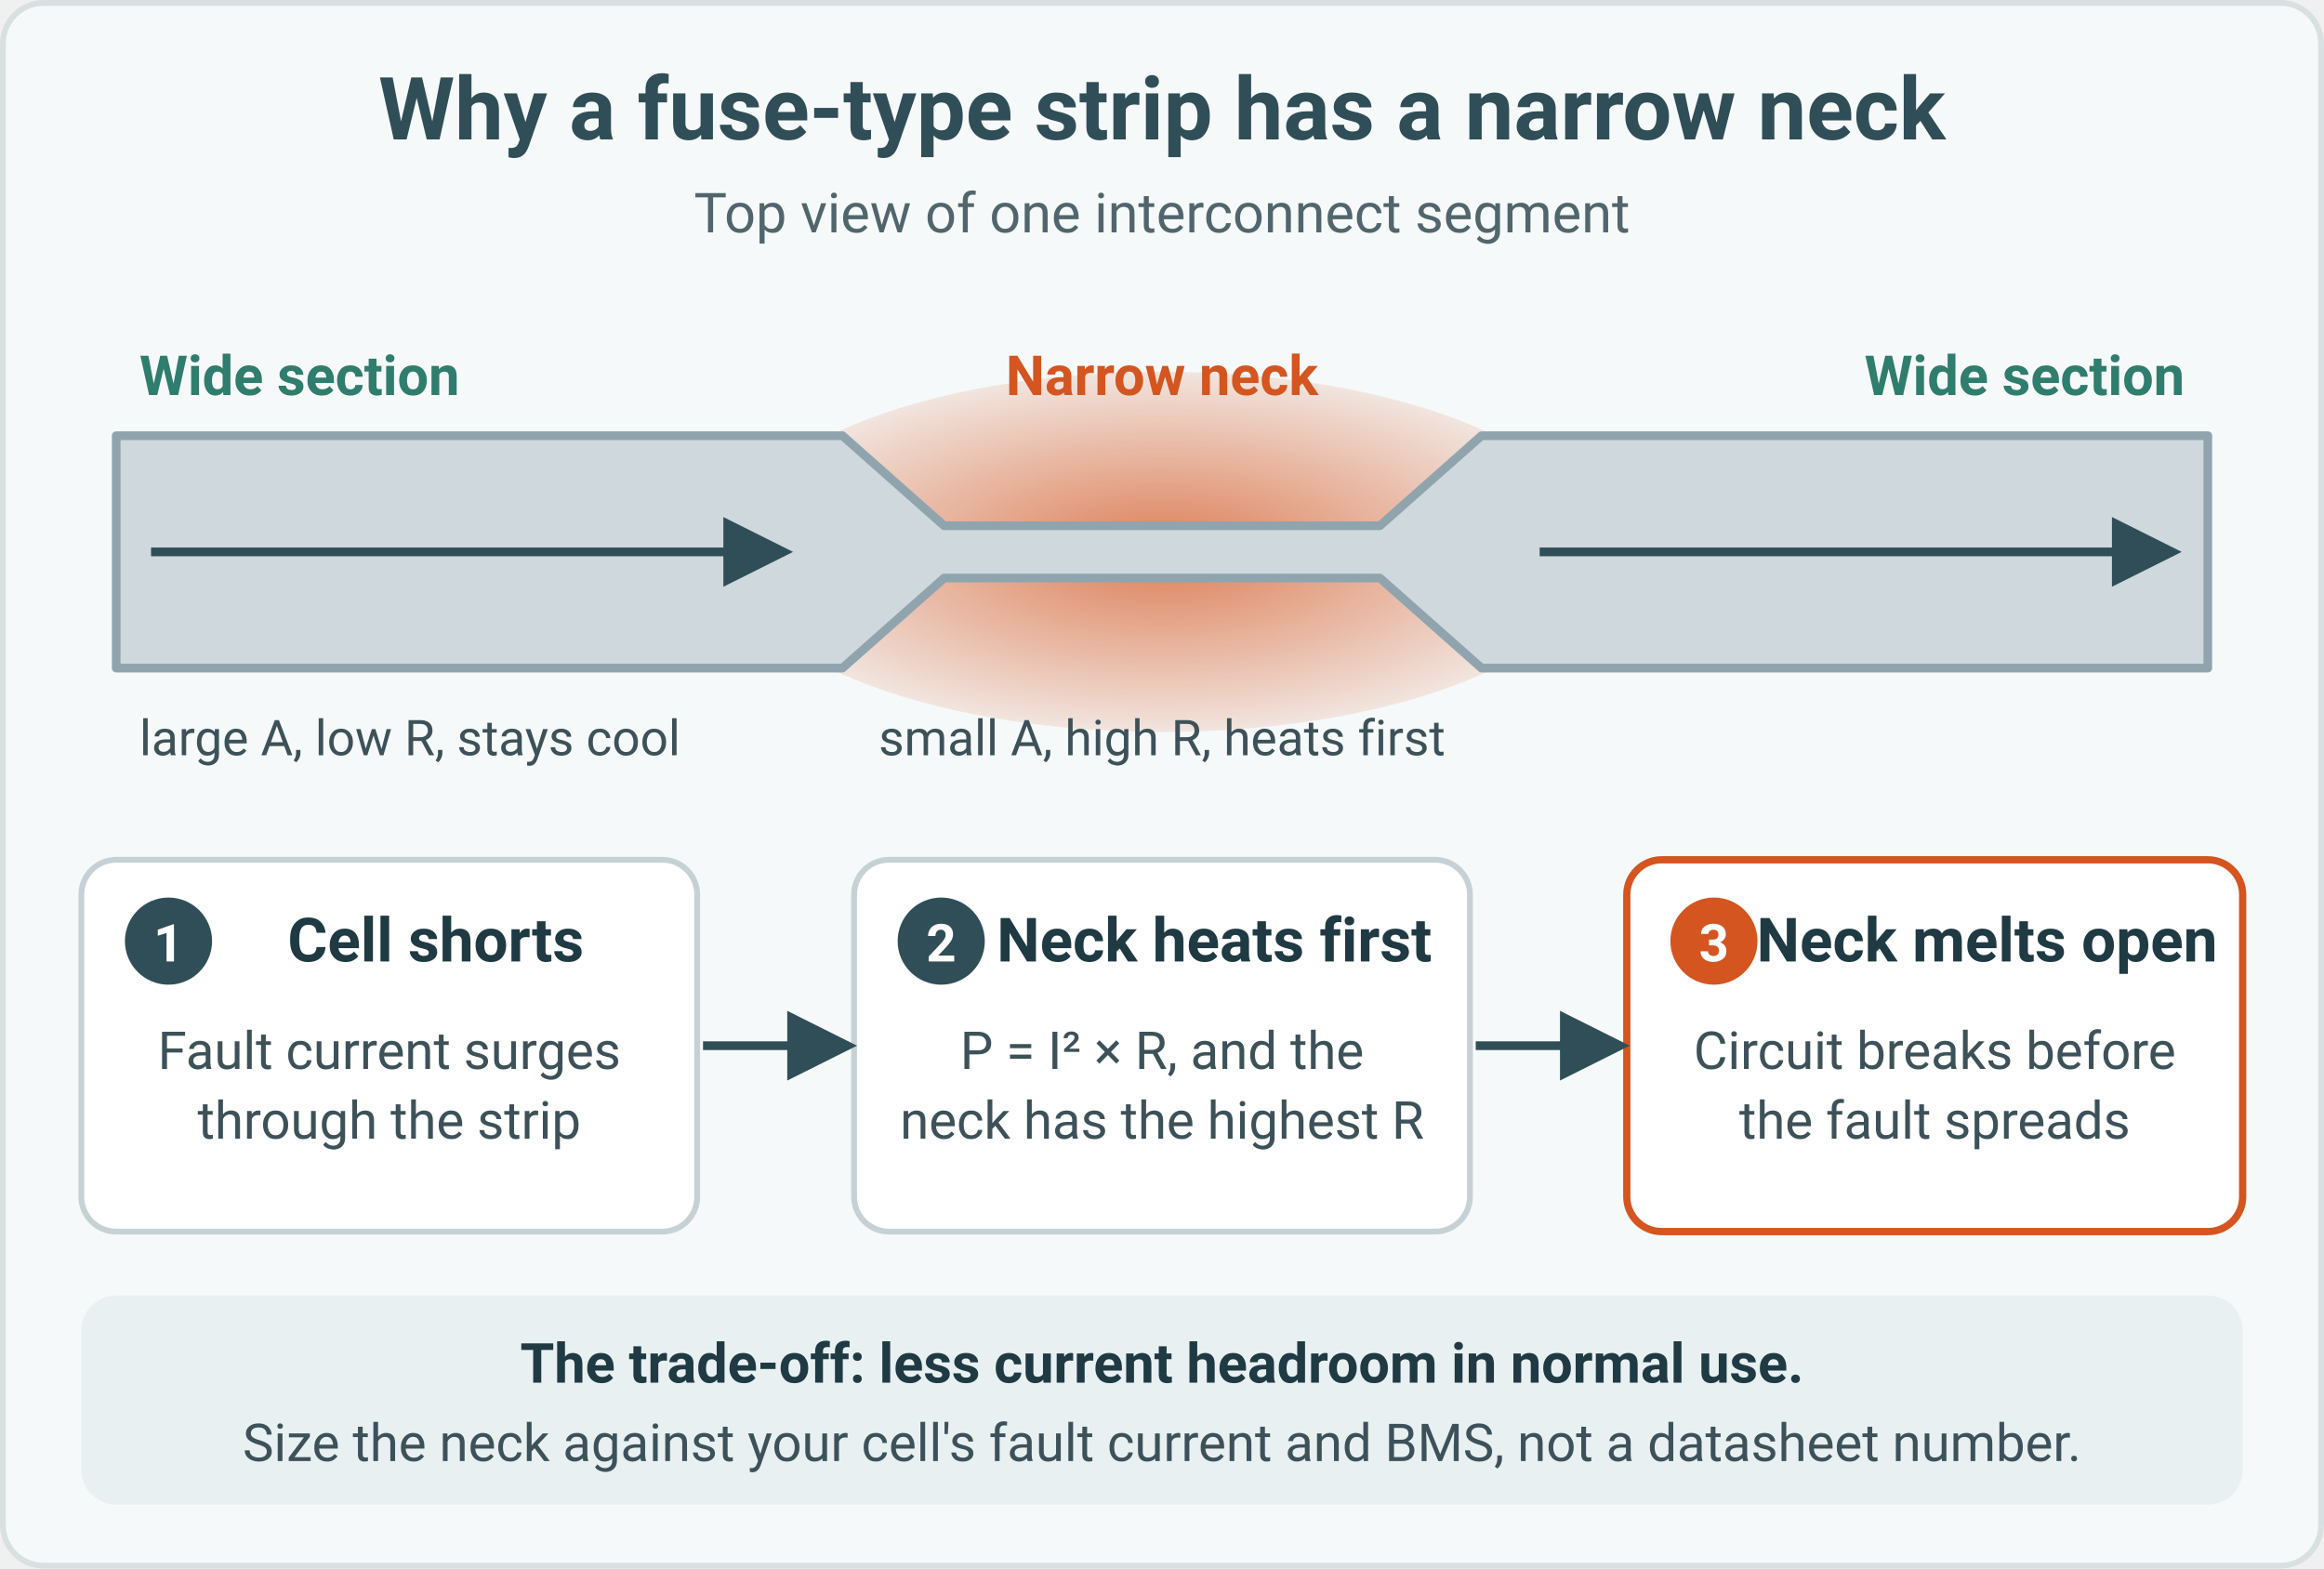
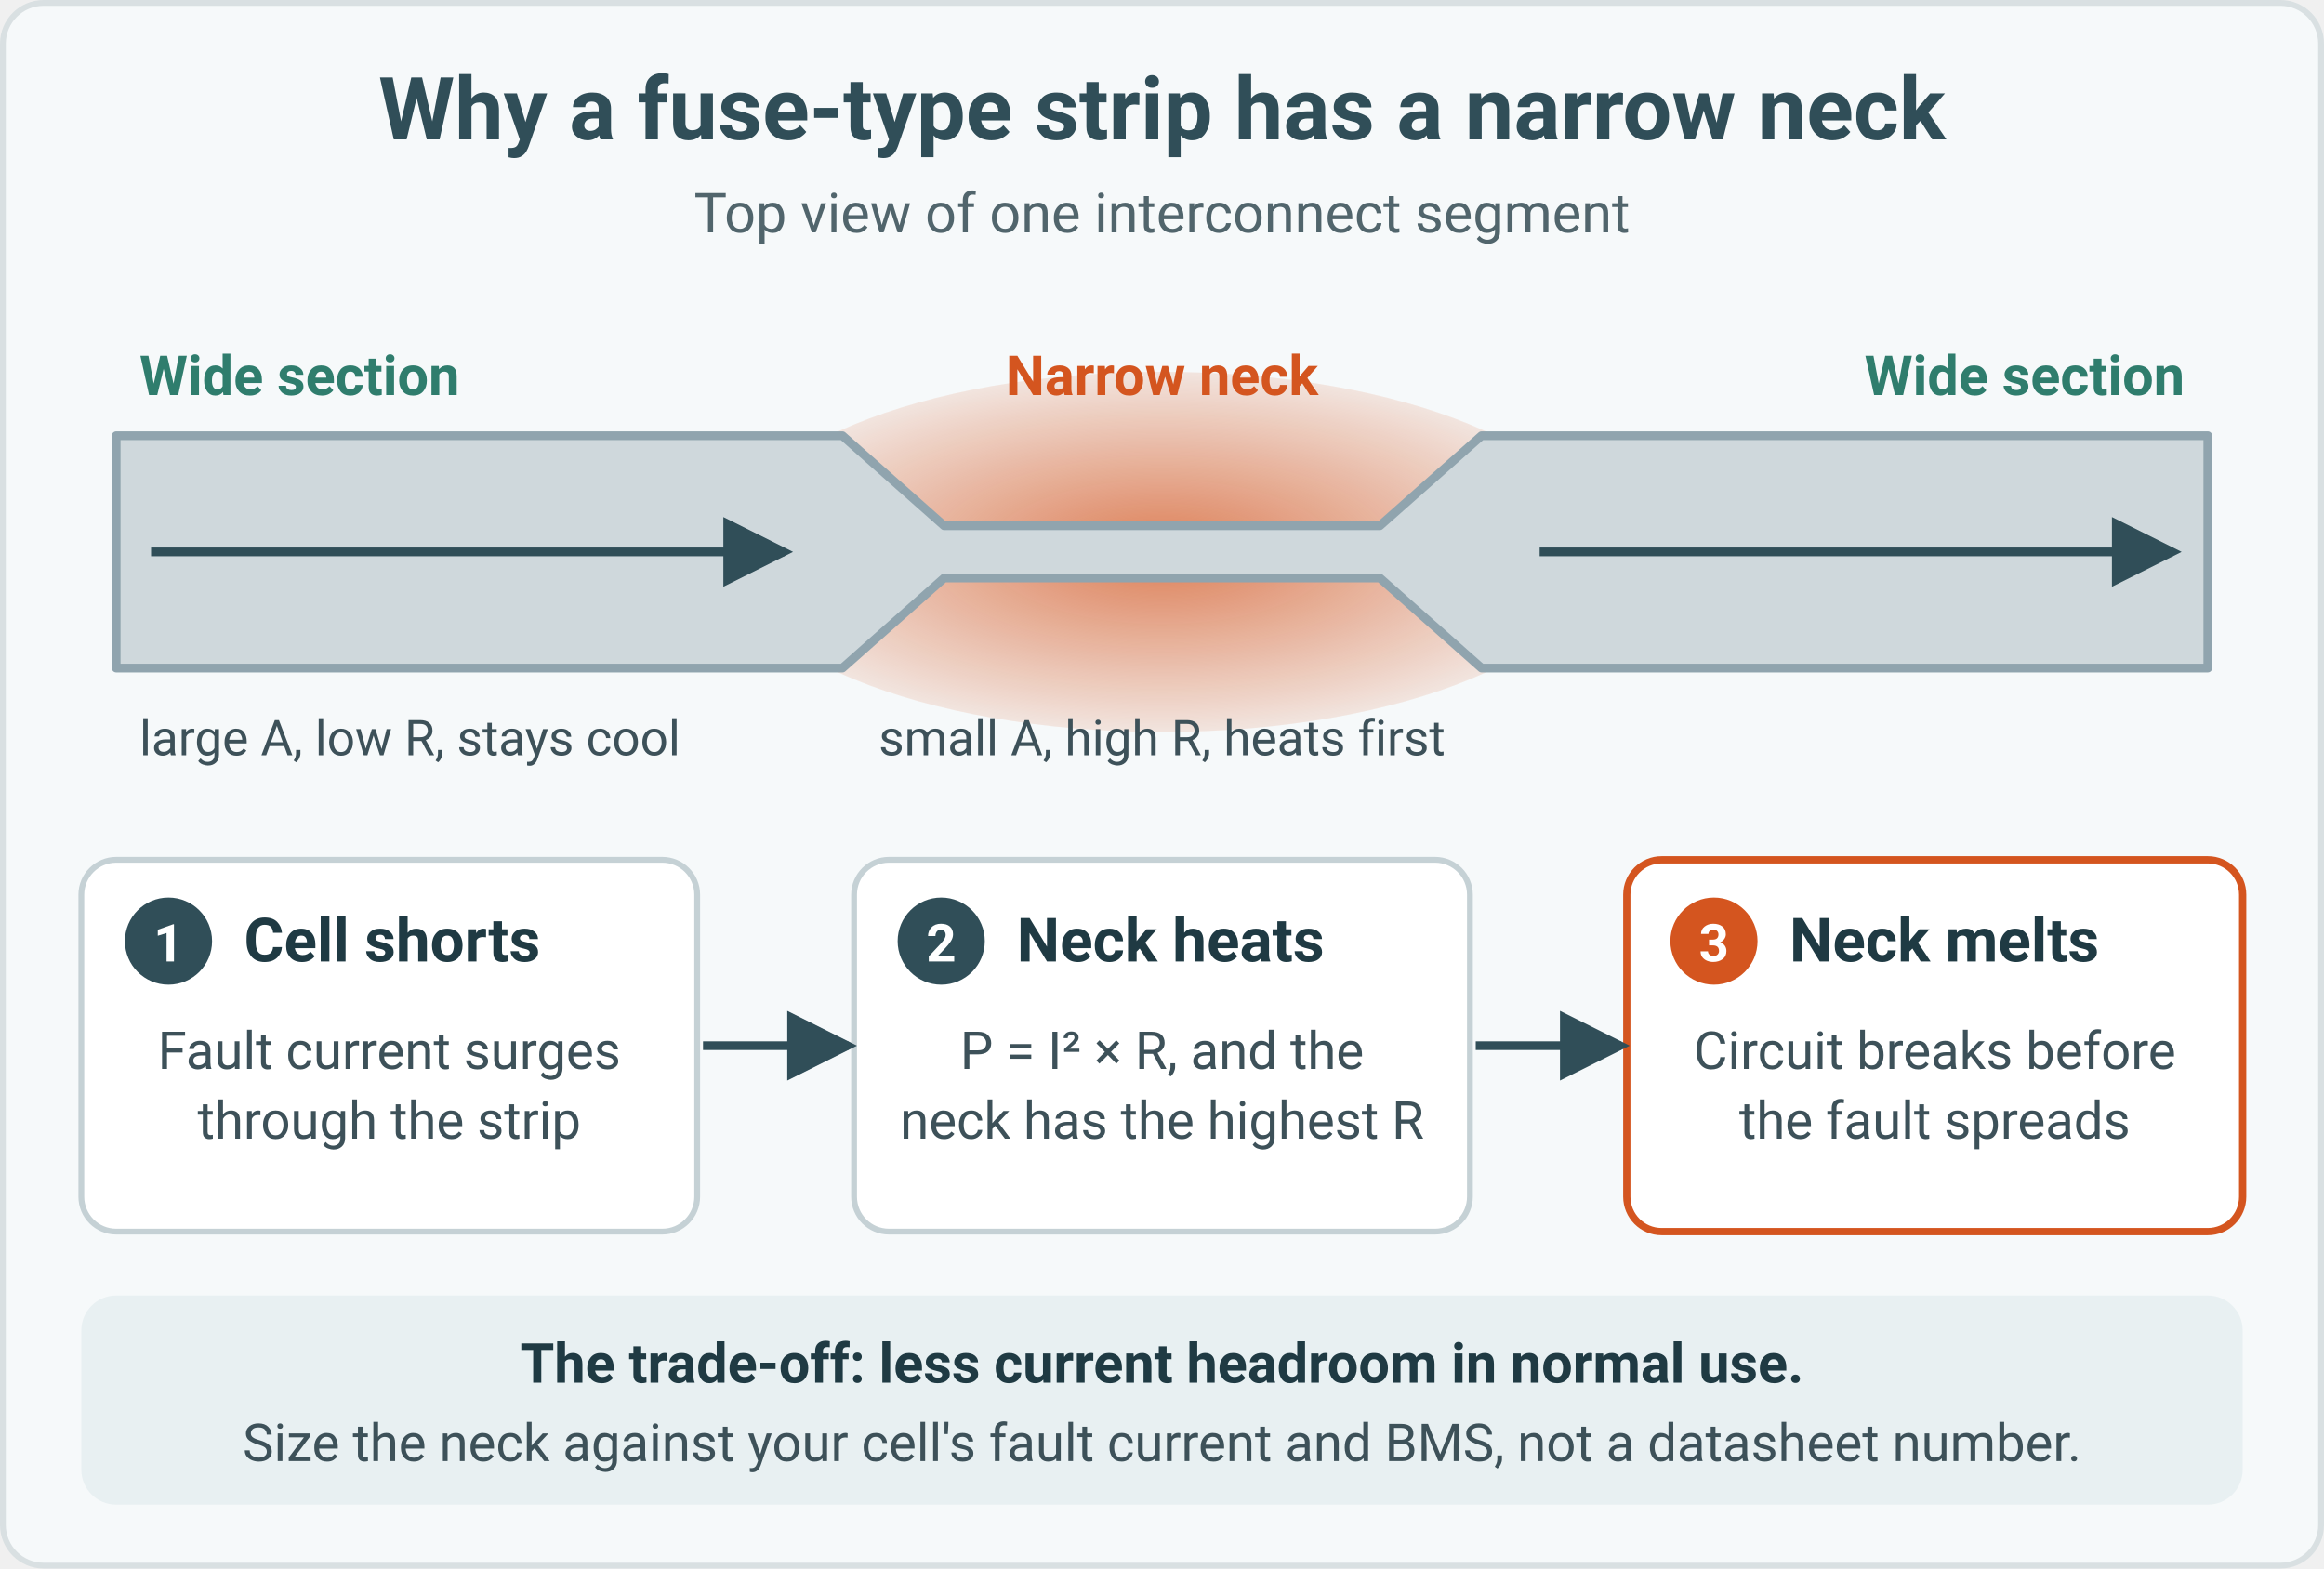
<svg xmlns="http://www.w3.org/2000/svg" viewBox="0 0 800 540" width="800" height="540" role="img" aria-labelledby="t d" font-family="system-ui, -apple-system, 'Segoe UI', Roboto, Arial, sans-serif">
  <defs>
    <marker id="ar" markerWidth="10" markerHeight="10" refX="8" refY="5" orient="auto">
      <path d="M1,1 L9,5 L1,9 Z" fill="#304e58" />
    </marker>
    <radialGradient id="glow" cx="50%" cy="50%" r="60%">
      <stop offset="0%" stop-color="#d4551f" stop-opacity="0.75" />
      <stop offset="100%" stop-color="#d4551f" stop-opacity="0" />
    </radialGradient>
  </defs>
  <rect x="1" y="1" width="798" height="538" rx="14" fill="#f6f9fa" stroke="#d9e0e2" stroke-width="2" />
  <text x="400" y="48" text-anchor="middle" font-size="30" font-weight="700" fill="#304e58">Why a fuse-type strip has a narrow neck</text>
  <text x="400" y="80" text-anchor="middle" font-size="19" fill="#51656c">Top view of one interconnect segment</text>
  <ellipse cx="400" cy="190" rx="150" ry="62" fill="url(#glow)" />
  <path d="M40,150 H290 L325,181 H475 L510,150 H760 V230 H510 L475,199 H325 L290,230 H40 Z" fill="#cfd8dc" stroke="#90a4ae" stroke-width="3" stroke-linejoin="round" />
  <line x1="52" y1="190" x2="270" y2="190" stroke="#304e58" stroke-width="3" marker-end="url(#ar)" />
  <line x1="530" y1="190" x2="748" y2="190" stroke="#304e58" stroke-width="3" marker-end="url(#ar)" />
  <text x="48" y="136" font-size="19" font-weight="700" fill="#2f7d6d">Wide section</text>
  <text x="48" y="260" font-size="17" fill="#3d5159">large A, low R, stays cool</text>
  <text x="400" y="136" text-anchor="middle" font-size="19" font-weight="700" fill="#d4551f">Narrow neck</text>
  <text x="400" y="260" text-anchor="middle" font-size="17" fill="#3d5159">small A, high R, heats first</text>
  <text x="752" y="136" text-anchor="end" font-size="19" font-weight="700" fill="#2f7d6d">Wide section</text>
  <g text-anchor="middle">
    <rect x="28" y="296" width="212" height="128" rx="12" fill="#fff" stroke="#c5d1d5" stroke-width="2" />
    <circle cx="58" cy="324" r="15" fill="#304e58" />
    <text x="58" y="331" font-size="18" font-weight="700" fill="#fff">1</text>
-     <text x="150" y="331" font-size="21" font-weight="700" fill="#1f3a43">Cell shorts</text>
+     <text x="84" y="331" text-anchor="start" font-size="21" font-weight="700" fill="#1f3a43">Cell shorts</text>
    <text x="134" y="368" font-size="18" fill="#3d5159">Fault current surges</text>
    <text x="134" y="392" font-size="18" fill="#3d5159">through the strip</text>
    <rect x="294" y="296" width="212" height="128" rx="12" fill="#fff" stroke="#c5d1d5" stroke-width="2" />
    <circle cx="324" cy="324" r="15" fill="#304e58" />
    <text x="324" y="331" font-size="18" font-weight="700" fill="#fff">2</text>
-     <text x="418" y="331" font-size="21" font-weight="700" fill="#1f3a43">Neck heats first</text>
+     <text x="350" y="331" text-anchor="start" font-size="21" font-weight="700" fill="#1f3a43">Neck heats</text>
    <text x="400" y="368" font-size="18" fill="#3d5159">P = I² × R, and the</text>
    <text x="400" y="392" font-size="18" fill="#3d5159">neck has the highest R</text>
    <rect x="560" y="296" width="212" height="128" rx="12" fill="#fff" stroke="#d4551f" stroke-width="2.5" />
    <circle cx="590" cy="324" r="15" fill="#d4551f" />
    <text x="590" y="331" font-size="18" font-weight="700" fill="#fff">3</text>
-     <text x="684" y="331" font-size="21" font-weight="700" fill="#1f3a43">Neck melts open</text>
+     <text x="616" y="331" text-anchor="start" font-size="21" font-weight="700" fill="#1f3a43">Neck melts</text>
    <text x="666" y="368" font-size="18" fill="#3d5159">Circuit breaks before</text>
    <text x="666" y="392" font-size="18" fill="#3d5159">the fault spreads</text>
  </g>
  <line x1="242" y1="360" x2="292" y2="360" stroke="#304e58" stroke-width="3" marker-end="url(#ar)" />
  <line x1="508" y1="360" x2="558" y2="360" stroke="#304e58" stroke-width="3" marker-end="url(#ar)" />
  <rect x="28" y="446" width="744" height="72" rx="12" fill="#e8f0f2" />
  <text x="400" y="476" text-anchor="middle" font-size="19" font-weight="700" fill="#1f3a43">The trade-off: less current headroom in normal use.</text>
  <text x="400" y="503" text-anchor="middle" font-size="18" fill="#3d5159">Size the neck against your cell's fault current and BMS, not a datasheet number.</text>
</svg>
